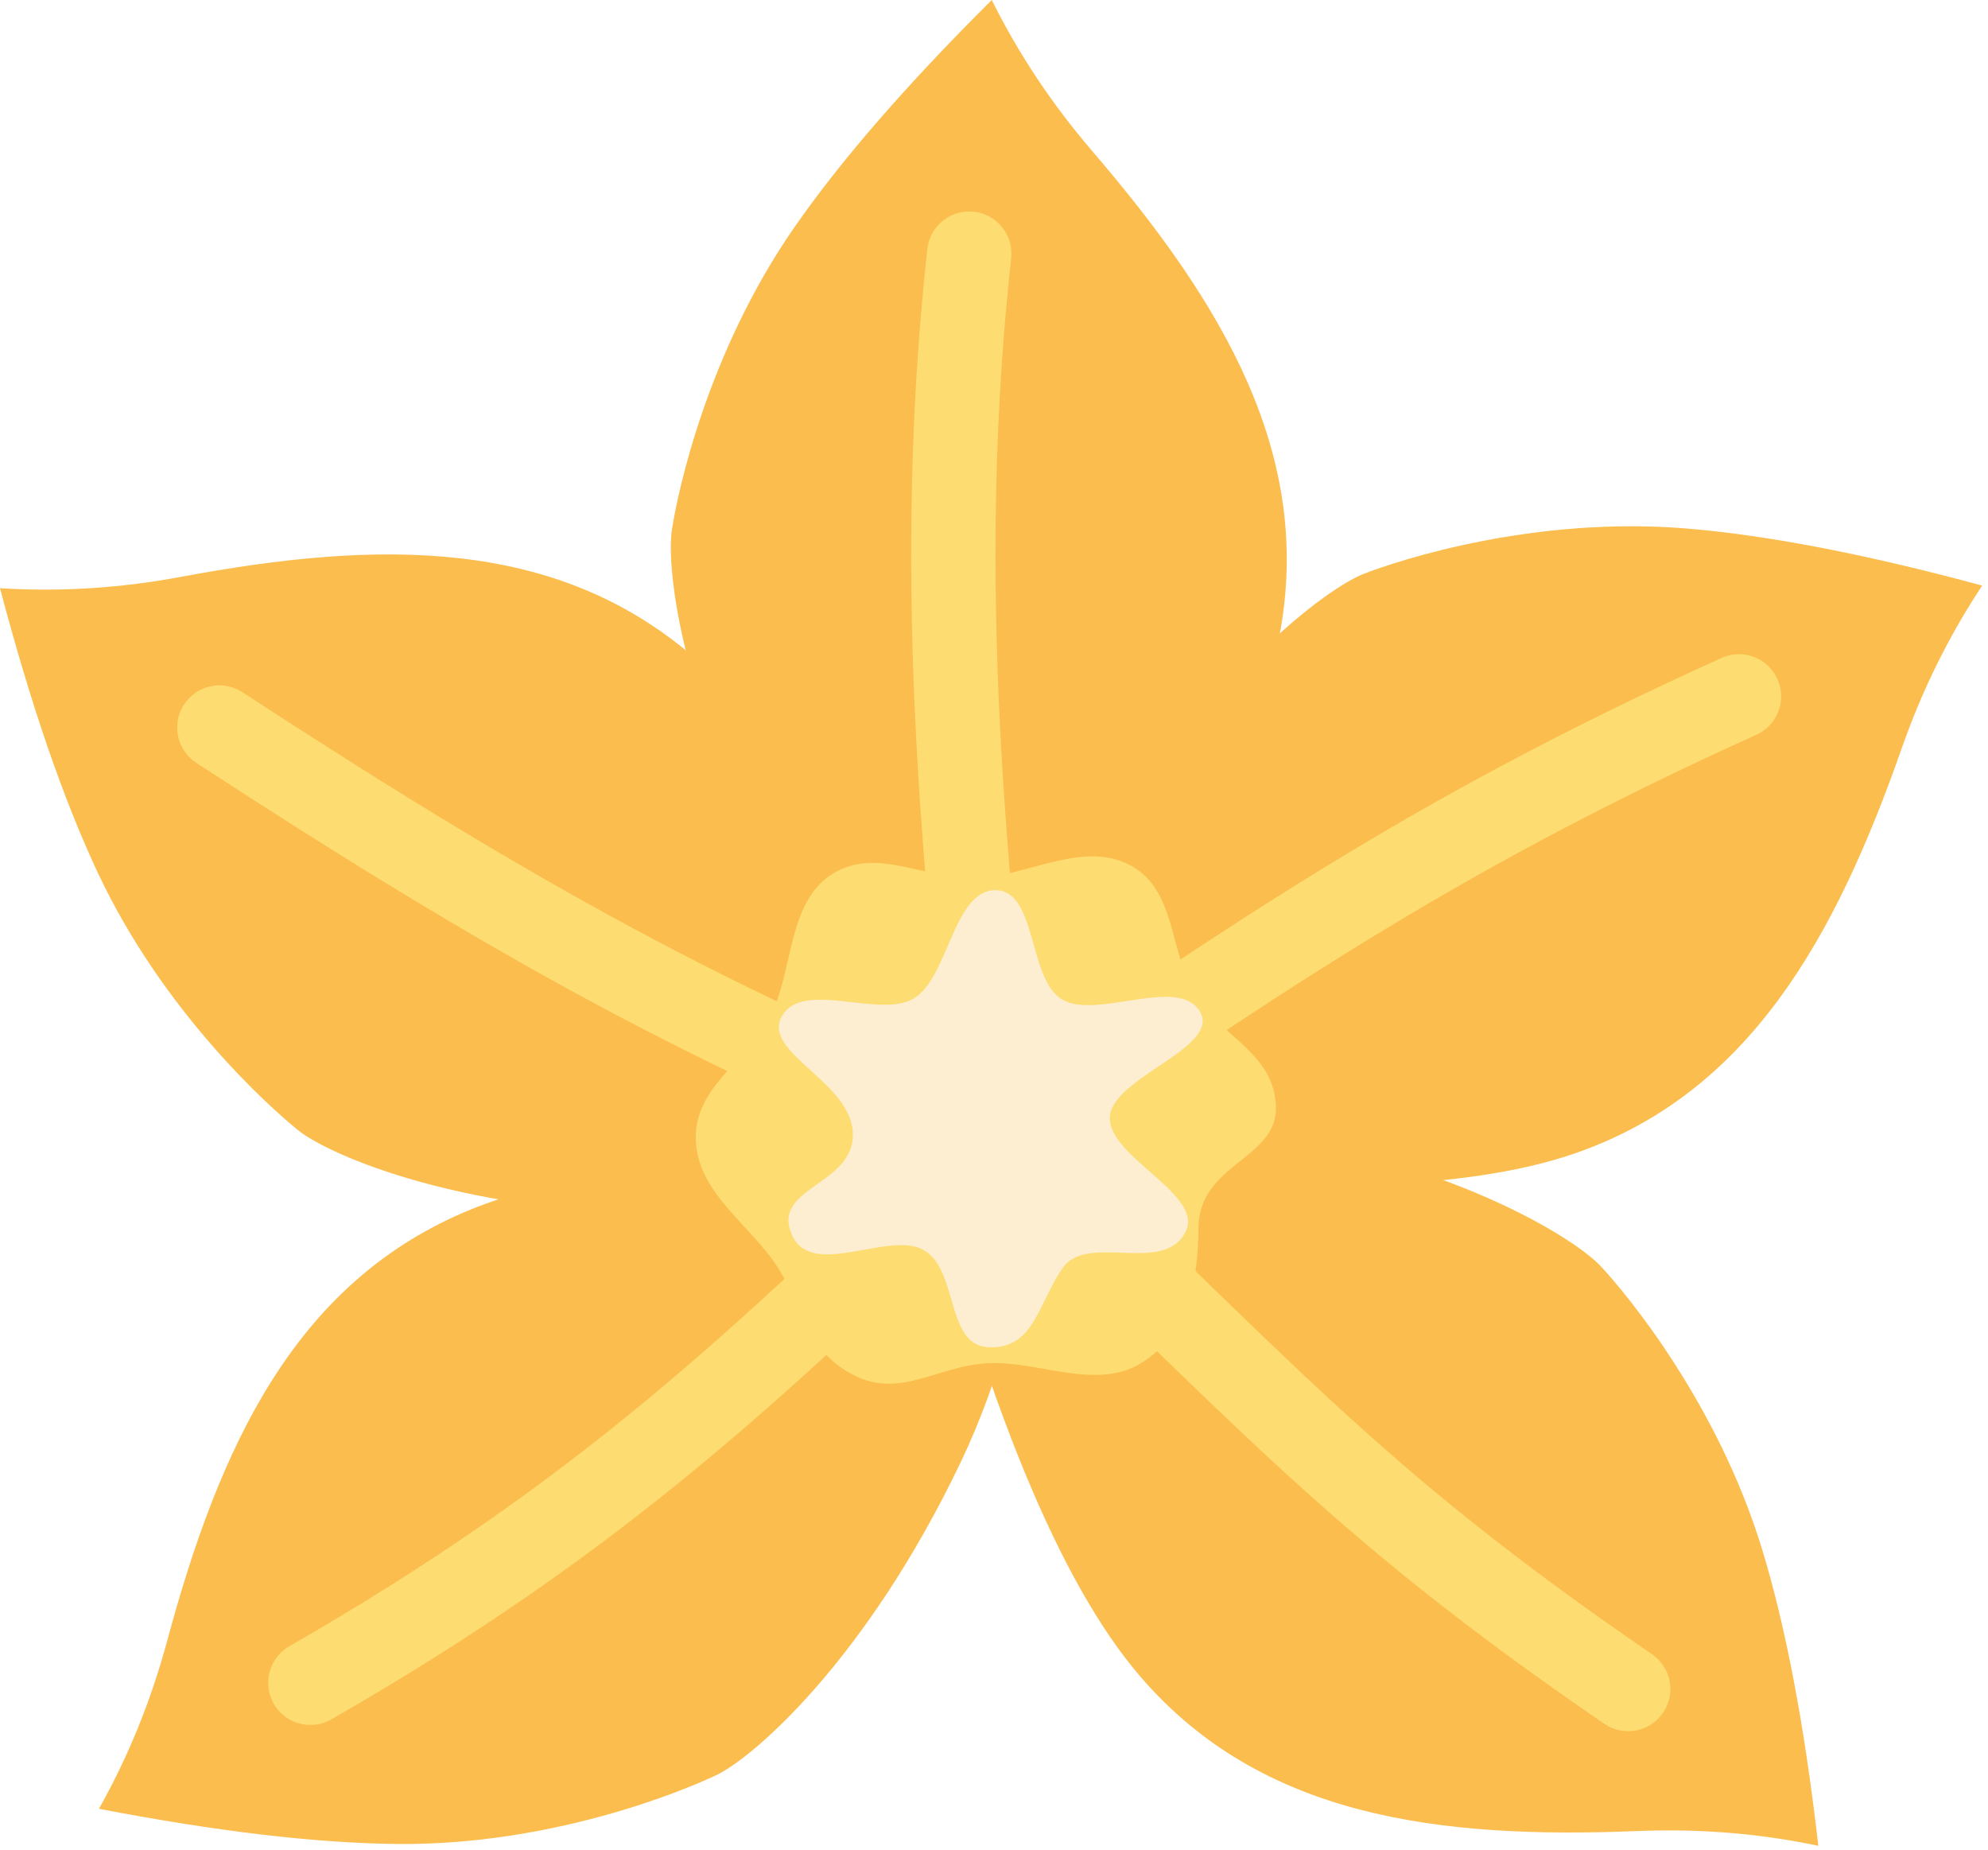
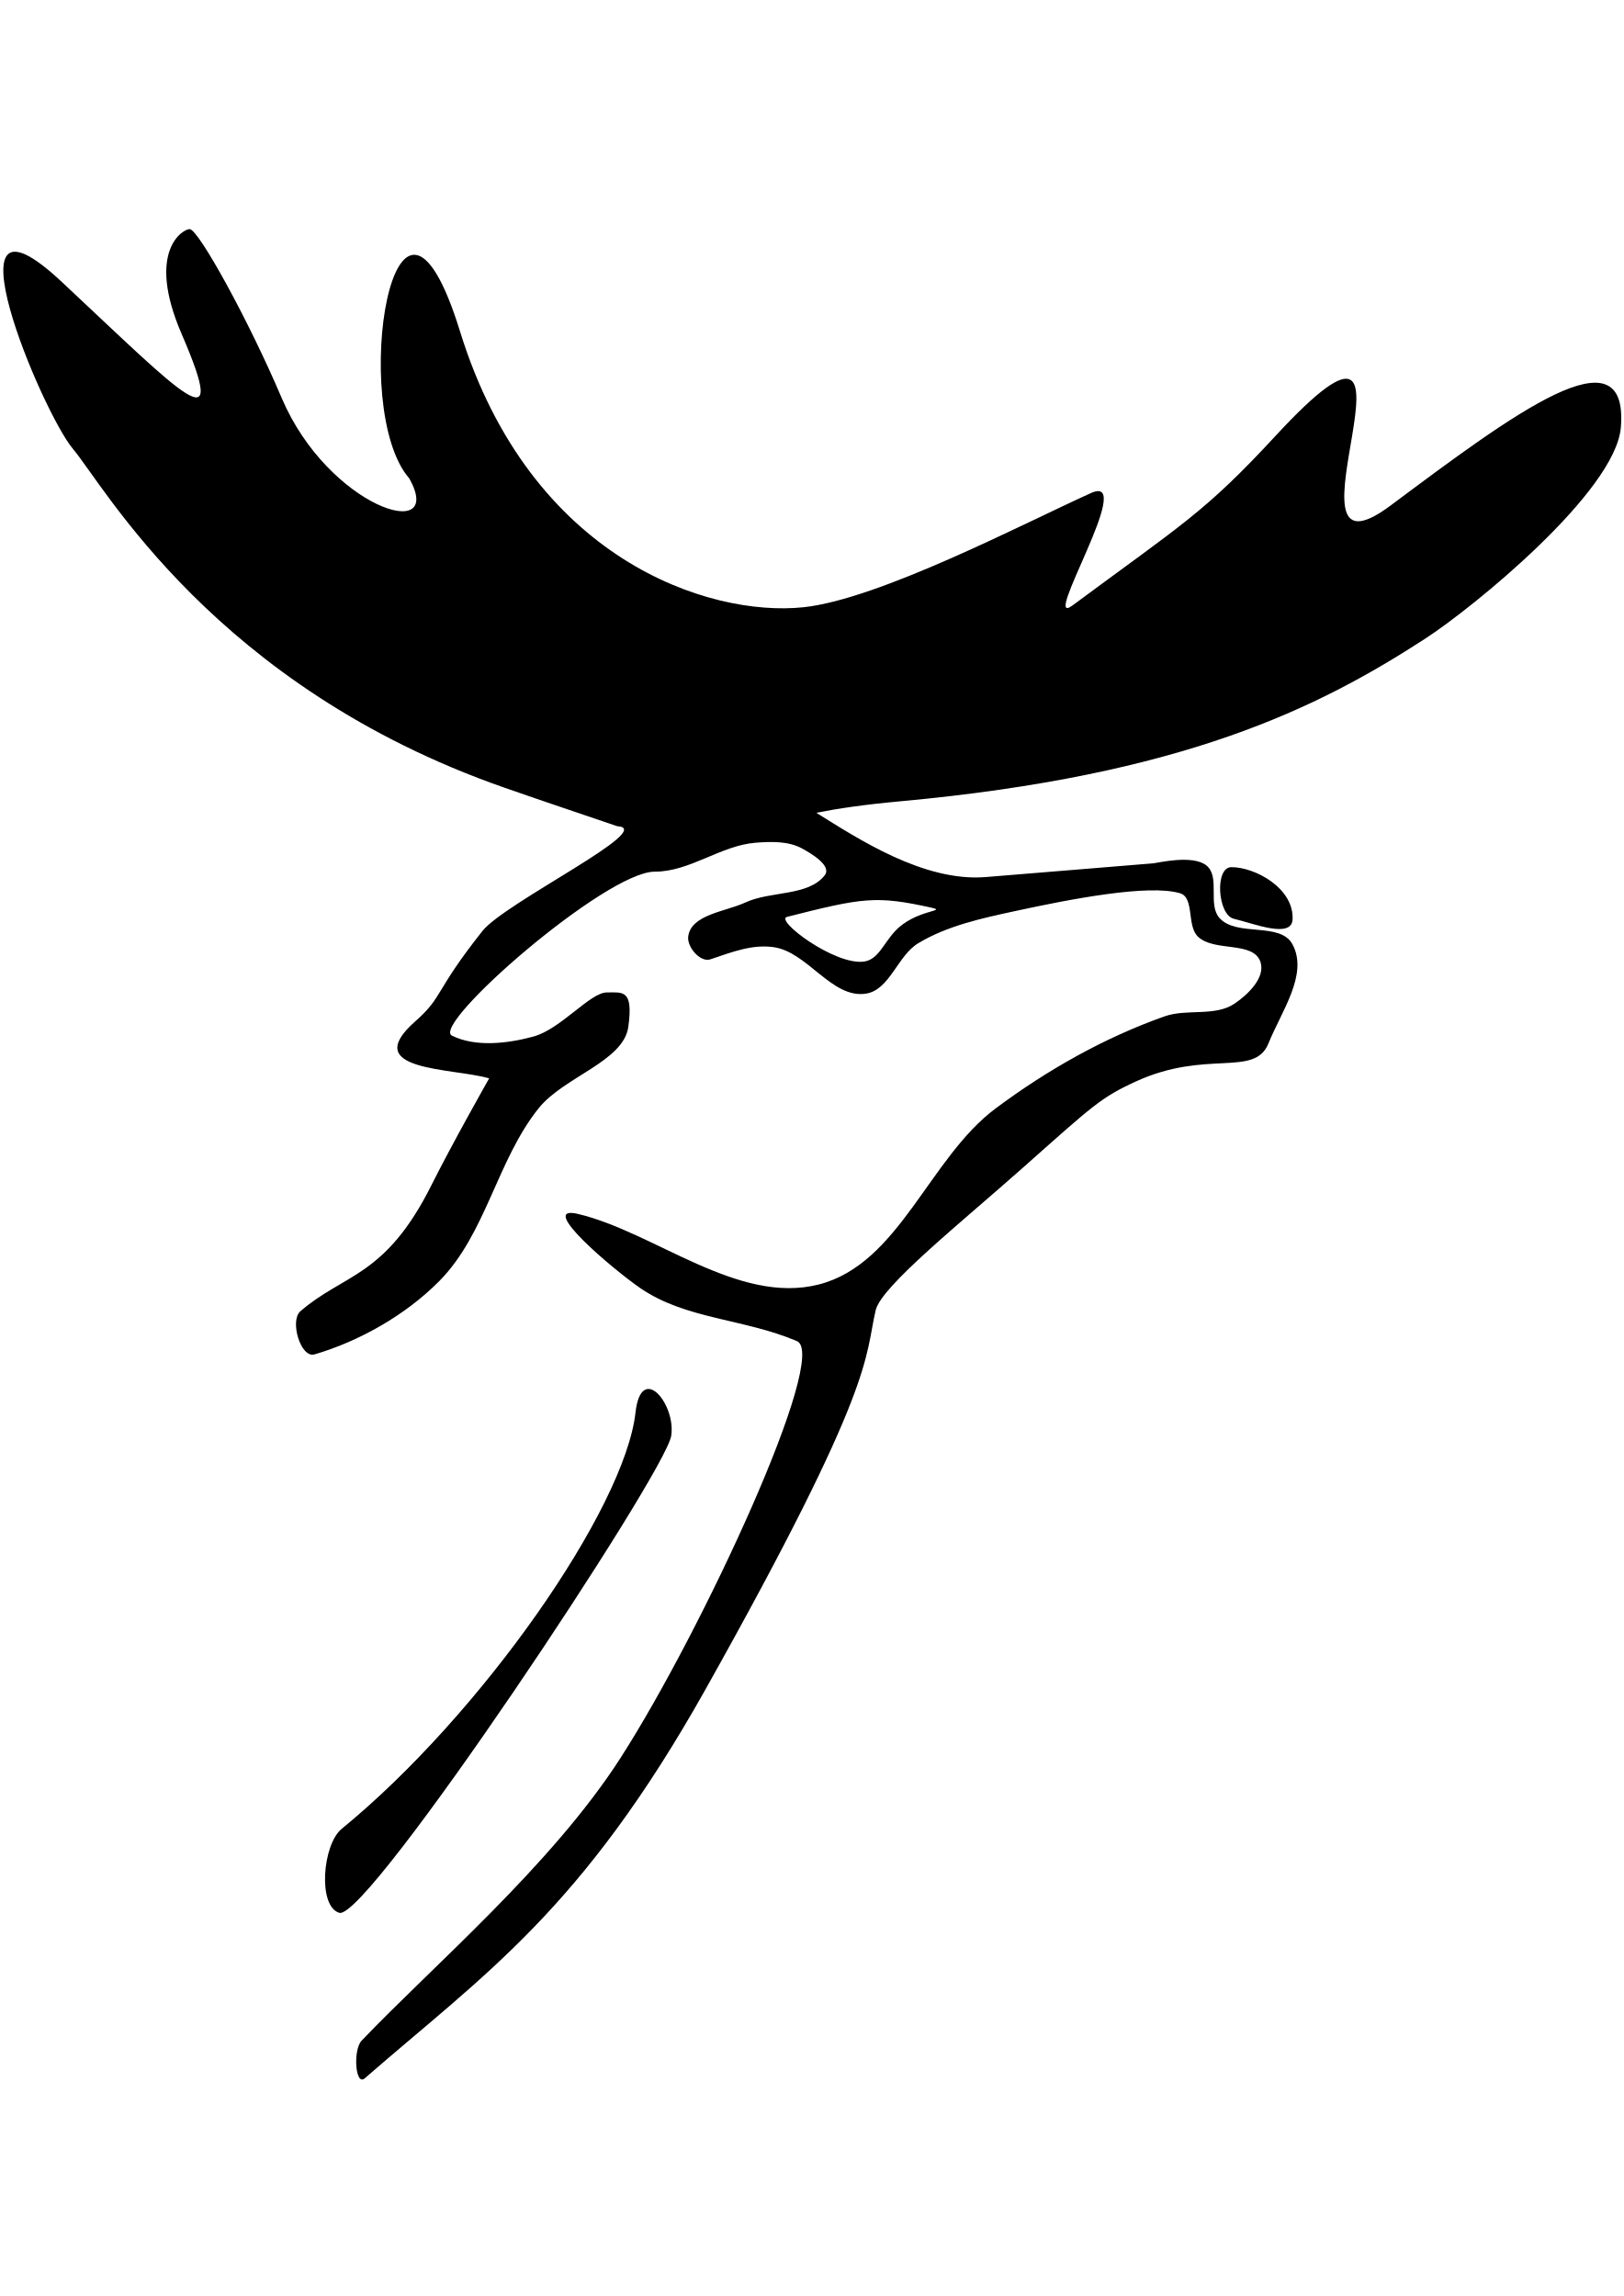
- <svg xmlns="http://www.w3.org/2000/svg" width="100%" height="100%" viewBox="0 0 330 307" version="1.1" xml:space="preserve" style="fill-rule:evenodd;clip-rule:evenodd;stroke-linecap:round;stroke-miterlimit:1;">
-   <g transform="matrix(1,0,0,1,-146.427,-22.3022)">
-     <g transform="matrix(0.91547,-0.0630144,0.0630144,0.91547,15.0287,30.1216)">
-       <g transform="matrix(1,0,0,1,0.276988,-1.52894)">
-         <g transform="matrix(0.999951,-0.00988581,0.00988581,0.999951,32.8135,5.61227)">
-           <path d="M316.082,219.063C355.126,227.798 376.682,243.856 381.105,249.436C385.528,255.017 400.208,275.896 406.138,302.716C409.319,317.102 411.294,335.187 412.065,356.972C401.67,353.91 390.871,352.166 379.669,351.741C343.505,350.367 311.968,343.822 292.199,316.822C279.02,298.822 268.23,265.397 259.828,216.548C281.488,214.68 300.239,215.518 316.082,219.063Z" style="fill:rgb(251,189,78);fill-rule:nonzero;" />
-           <clipPath id="_clip1">
-             <path d="M316.082,219.063C355.126,227.798 376.682,243.856 381.105,249.436C385.528,255.017 400.208,275.896 406.138,302.716C409.319,317.102 411.294,335.187 412.065,356.972C401.67,353.91 390.871,352.166 379.669,351.741C343.505,350.367 311.968,343.822 292.199,316.822C279.02,298.822 268.23,265.397 259.828,216.548C281.488,214.68 300.239,215.518 316.082,219.063Z" clip-rule="nonzero" />
-           </clipPath>
-           <g clip-path="url(#_clip1)">
-             <path d="M380,326C331.803,287.134 318.115,266.34 273.5,217.384" style="fill:none;stroke:rgb(253,220,113);stroke-width:15.26px;" />
-           </g>
-         </g>
-         <g transform="matrix(0.987788,-0.155803,0.155803,0.987788,17.7474,50.9877)">
-           <path d="M289.816,169.32C316.928,139.898 341.621,129.279 348.667,128.245C355.712,127.211 381.135,124.958 407.32,133.255C421.365,137.705 438.009,145.051 457.252,155.292C449.397,162.757 442.48,171.231 436.503,180.714C417.205,211.33 395.749,235.352 362.479,238.944C340.299,241.339 305.963,233.942 259.472,216.755C268.701,197.07 278.815,181.259 289.816,169.32Z" style="fill:rgb(251,189,78);fill-rule:nonzero;" />
-           <clipPath id="_clip2">
-             <path d="M289.816,169.32C316.928,139.898 341.621,129.279 348.667,128.245C355.712,127.211 381.135,124.958 407.32,133.255C421.365,137.705 438.009,145.051 457.252,155.292C449.397,162.757 442.48,171.231 436.503,180.714C417.205,211.33 395.749,235.352 362.479,238.944C340.299,241.339 305.963,233.942 259.472,216.755C268.701,197.07 278.815,181.259 289.816,169.32Z" clip-rule="nonzero" />
-           </clipPath>
-           <g clip-path="url(#_clip2)">
-             <path d="M260.776,212.519C311.911,192.51 349.097,177.252 409.888,165" style="fill:none;stroke:rgb(253,220,113);stroke-width:15.26px;" />
-           </g>
-         </g>
-         <g transform="matrix(0.987788,-0.155803,0.155803,0.987788,18.2027,47.7425)">
-           <path d="M233.607,167.149C221.715,128.948 224.887,102.256 227.52,95.64C230.153,89.024 240.933,65.889 261.226,47.378C272.111,37.449 286.803,26.72 305.304,15.191C307.832,25.728 311.704,35.958 316.919,45.881C333.758,77.916 343.807,108.517 330.258,139.114C321.225,159.513 297.63,185.53 259.473,217.167C247.054,199.322 238.432,182.65 233.607,167.149Z" style="fill:rgb(251,189,78);fill-rule:nonzero;" />
-           <clipPath id="_clip3">
-             <path d="M233.607,167.149C221.715,128.948 224.887,102.256 227.52,95.64C230.153,89.024 240.933,65.889 261.226,47.378C272.111,37.449 286.803,26.72 305.304,15.191C307.832,25.728 311.704,35.958 316.919,45.881C333.758,77.916 343.807,108.517 330.258,139.114C321.225,159.513 297.63,185.53 259.473,217.167C247.054,199.322 238.432,182.65 233.607,167.149Z" clip-rule="nonzero" />
-           </clipPath>
-           <g clip-path="url(#_clip3)">
-             <path d="M259.916,215.675C265.752,162.098 273,111.046 291.088,59" style="fill:none;stroke:rgb(253,220,113);stroke-width:15.26px;" />
-           </g>
-         </g>
-         <g transform="matrix(0.987788,-0.155803,0.155803,0.987788,17.2986,50.1738)">
-           <path d="M203.582,214.717C164.56,205.883 143.044,189.771 138.636,184.179C134.227,178.588 119.599,157.672 113.737,130.837C110.592,116.443 108.662,98.353 107.947,76.567C118.334,79.655 129.128,81.426 140.329,81.879C176.49,83.344 208.01,89.968 227.711,117.018C240.844,135.051 251.55,168.502 259.829,217.372C238.164,219.186 219.415,218.301 203.582,214.717Z" style="fill:rgb(251,189,78);fill-rule:nonzero;" />
-           <clipPath id="_clip4">
-             <path d="M203.582,214.717C164.56,205.883 143.044,189.771 138.636,184.179C134.227,178.588 119.599,157.672 113.737,130.837C110.592,116.443 108.662,98.353 107.947,76.567C118.334,79.655 129.128,81.426 140.329,81.879C176.49,83.344 208.01,89.968 227.711,117.018C240.844,135.051 251.55,168.502 259.829,217.372C238.164,219.186 219.415,218.301 203.582,214.717Z" clip-rule="nonzero" />
-           </clipPath>
-           <g clip-path="url(#_clip4)">
-             <path d="M141,110C179.372,149.706 212.972,181.653 259.39,213.002" style="fill:none;stroke:rgb(253,220,113);stroke-width:15.26px;" />
-           </g>
-         </g>
-         <g transform="matrix(0.973079,-0.230473,0.230473,0.973079,13.8795,74.1566)">
-           <path d="M229.723,264.525C202.537,293.879 177.817,304.436 170.769,305.452C163.721,306.468 138.292,308.657 112.128,300.295C98.094,295.809 81.469,288.421 62.252,278.132C70.126,270.687 77.064,262.23 83.065,252.762C102.44,222.194 123.956,198.227 157.236,194.718C179.422,192.379 213.739,199.862 260.186,217.167C250.908,236.828 240.754,252.614 229.723,264.525Z" style="fill:rgb(251,189,78);fill-rule:nonzero;" />
-           <clipPath id="_clip5">
-             <path d="M229.723,264.525C202.537,293.879 177.817,304.436 170.769,305.452C163.721,306.468 138.292,308.657 112.128,300.295C98.094,295.809 81.469,288.421 62.252,278.132C70.126,270.687 77.064,262.23 83.065,252.762C102.44,222.194 123.956,198.227 157.236,194.718C179.422,192.379 213.739,199.862 260.186,217.167C250.908,236.828 240.754,252.614 229.723,264.525Z" clip-rule="nonzero" />
-           </clipPath>
-           <g clip-path="url(#_clip5)">
-             <path d="M105.533,267.72C164.488,254.56 200.133,237.023 252.962,210.081" style="fill:none;stroke:rgb(253,220,113);stroke-width:15.26px;" />
-           </g>
-         </g>
-       </g>
-       <g transform="matrix(0.972408,-0.233289,0.233289,0.972408,7.17955,78.1919)">
-         <path d="M310.717,217.052C308.226,226.349 294.372,222.695 290.762,233.871C287.625,243.585 283.022,251.553 273.726,254.044C264.429,256.535 256.107,248.222 247.23,245.844C238.353,243.465 230,247.309 223.195,240.504C216.389,233.699 218.41,226.864 216.031,217.986C213.652,209.109 206.244,200.853 208.735,191.557C211.226,182.261 221.734,180.742 228.233,174.243C234.731,167.745 237.35,155.473 246.646,152.982C255.943,150.491 262.537,159.116 271.415,161.495C280.292,163.873 291.762,160.723 298.567,167.528C305.373,174.334 300.542,184.775 302.921,193.652C305.3,202.529 313.208,207.756 310.717,217.052Z" style="fill:rgb(253,220,113);fill-rule:nonzero;" />
-         <path d="M288.281,233.884C282.128,240.127 271.322,228.583 265.106,233.457C258.753,238.438 255.746,245.972 247.931,243.029C240.808,240.346 247.068,228.133 242.133,222.798C237.197,217.462 221.109,221.903 220.205,212.958C219.265,203.651 233.604,207.892 236.219,198.872C238.834,189.85 224.773,179.91 230.361,174.741C235.948,169.573 246.929,180.465 254.018,178.859C261.107,177.252 266.72,162.326 273.99,164.581C281.26,166.836 274.716,181.789 279.651,187.125C284.587,192.46 301.05,189.222 302.733,196.645C304.415,204.069 283.561,203.183 281.408,210.126C279.255,217.068 293.624,228.463 288.281,233.884Z" style="fill:rgb(254,238,209);fill-rule:nonzero;" />
-       </g>
-     </g>
+ <svg xmlns="http://www.w3.org/2000/svg" width="210mm" height="297mm" viewBox="0 0 210 297" version="1.1" id="svg5" xml:space="preserve">
+   <defs id="defs2" />
+   <g id="layer1">
+     <path id="rect2235" style="opacity:1;fill:#000000;stroke-width:0.347" d="m 24.534,29.634 c -0.828,-0.026 -5.7,2.786 -1.044,13.564 6.335,14.667 0.22,7.973 -15.518,-6.75 -15.739,-14.723 -2.604,16.8 1.472,21.631 4.076,4.831 18.309,30.72 55.796,43.812 5.816,2.031 11.01,3.753 14.581,4.981 5.274,0.287 -14.49,9.865 -17.414,13.545 -6.273,7.897 -5.043,8.479 -8.697,11.698 -7.385,6.505 4.8,5.994 9.555,7.375 0,0 -4.664,8.225 -7.484,13.854 -5.969,11.914 -11.271,11.37 -16.932,16.275 -1.411,1.222 0.04,6.107 1.83,5.58 5.763,-1.698 11.736,-5.046 16.124,-9.474 6.061,-6.116 7.482,-15.683 12.882,-22.389 3.269,-4.059 10.961,-6.032 11.578,-10.508 0.676,-4.909 -0.752,-4.44 -2.765,-4.452 -2.17,-0.013 -5.953,4.746 -9.528,5.714 -3.383,0.916 -7.504,1.373 -10.515,-0.122 -2.807,-1.394 19.9,-21.222 26.213,-21.212 4.561,0.008 8.525,-3.38 13.029,-3.741 2.007,-0.161 4.222,-0.232 5.996,0.72 1.346,0.723 3.912,2.287 2.971,3.491 -2.136,2.732 -6.971,1.996 -10.25,3.511 -2.606,1.204 -7.023,1.551 -7.404,4.396 -0.183,1.361 1.562,3.401 2.864,2.962 2.871,-0.969 5.416,-1.96 8.161,-1.579 4.416,0.612 7.535,6.684 11.944,6.019 3.096,-0.467 4.088,-4.896 6.768,-6.514 3.794,-2.291 8.289,-3.246 12.621,-4.186 6.967,-1.511 17.226,-3.511 21.265,-2.284 1.849,0.562 0.851,4.153 2.267,5.573 2.067,2.072 7.225,0.543 8.126,3.328 0.647,2.002 -1.595,4.175 -3.334,5.359 -2.543,1.731 -6.178,0.636 -9.078,1.662 -7.822,2.768 -15.205,6.953 -21.855,11.916 -8.622,6.434 -12.448,20.119 -22.876,22.769 -10.473,2.662 -21.198,-6.763 -31.108,-9.124 -5.54,-1.32 4.631,7.268 8.096,9.631 5.87,4.003 13.354,3.904 20.196,6.813 4.26,1.811 -12.259,37.483 -22.798,53.899 -8.935,13.917 -24.312,26.952 -33.503,36.596 -1.124,1.179 -0.819,5.939 0.409,4.869 15.52,-13.526 28.024,-21.698 44.082,-50.334 22.141,-39.484 20.551,-42.841 21.999,-49.027 0.724,-3.093 11.013,-11.302 18.974,-18.372 9.125,-8.104 10.154,-9.15 14.718,-11.233 9.127,-4.166 15.311,-0.462 17.106,-4.905 1.698,-4.203 5.19,-8.946 3.108,-12.817 -1.584,-2.945 -7.199,-0.918 -9.438,-3.401 -1.562,-1.732 0.125,-5.316 -1.681,-6.791 -1.783,-1.456 -6.338,-0.331 -6.899,-0.285 l -21.653,1.775 c -8.027,0.658 -16.579,-4.994 -21.915,-8.314 2.771,-0.553 6.254,-1.064 10.741,-1.474 36.836,-3.364 54.227,-12.121 67.972,-21.024 6.264,-4.058 24.658,-19.06 25.341,-27.346 1.069,-12.975 -13.966,-1.707 -29.768,10.089 -16.037,11.971 7.802,-33.569 -14.9,-8.991 -9.162,9.919 -12.133,11.461 -26.251,21.926 -4.263,3.16 8.421,-17.261 2.387,-14.538 -8.624,3.891 -27.405,13.747 -37.2,14.772 C 91.686,79.827 68.623,72.376 59.502,42.884 50.987,15.352 45.056,52.876 52.94,61.894 57.702,70.436 42.447,65.626 36.433,51.484 32.117,41.338 25.668,29.67 24.534,29.634 Z M 159.26,112.172 c -2.196,0.005 -1.776,6.193 0.323,6.68 2.51,0.582 7.488,2.63 7.593,0.058 0.166,-4.052 -4.885,-6.746 -7.916,-6.738 z m -38.743,5.254 c 2.058,0.461 -2.187,0.24 -4.773,3.043 -1.53,1.659 -2.187,3.697 -4.053,3.922 -3.797,0.458 -11.525,-5.378 -9.905,-5.788 9.741,-2.467 11.504,-2.795 18.731,-1.176 z M 82.191,182.725 c -1.406,12.46 -19.953,39.083 -37.998,53.844 -2.489,2.036 -3.12,10.043 -0.303,10.866 3.671,1.072 42.151,-56.833 42.919,-61.694 0.644,-4.076 -3.874,-9.611 -4.618,-3.017 z" />
  </g>
</svg>
